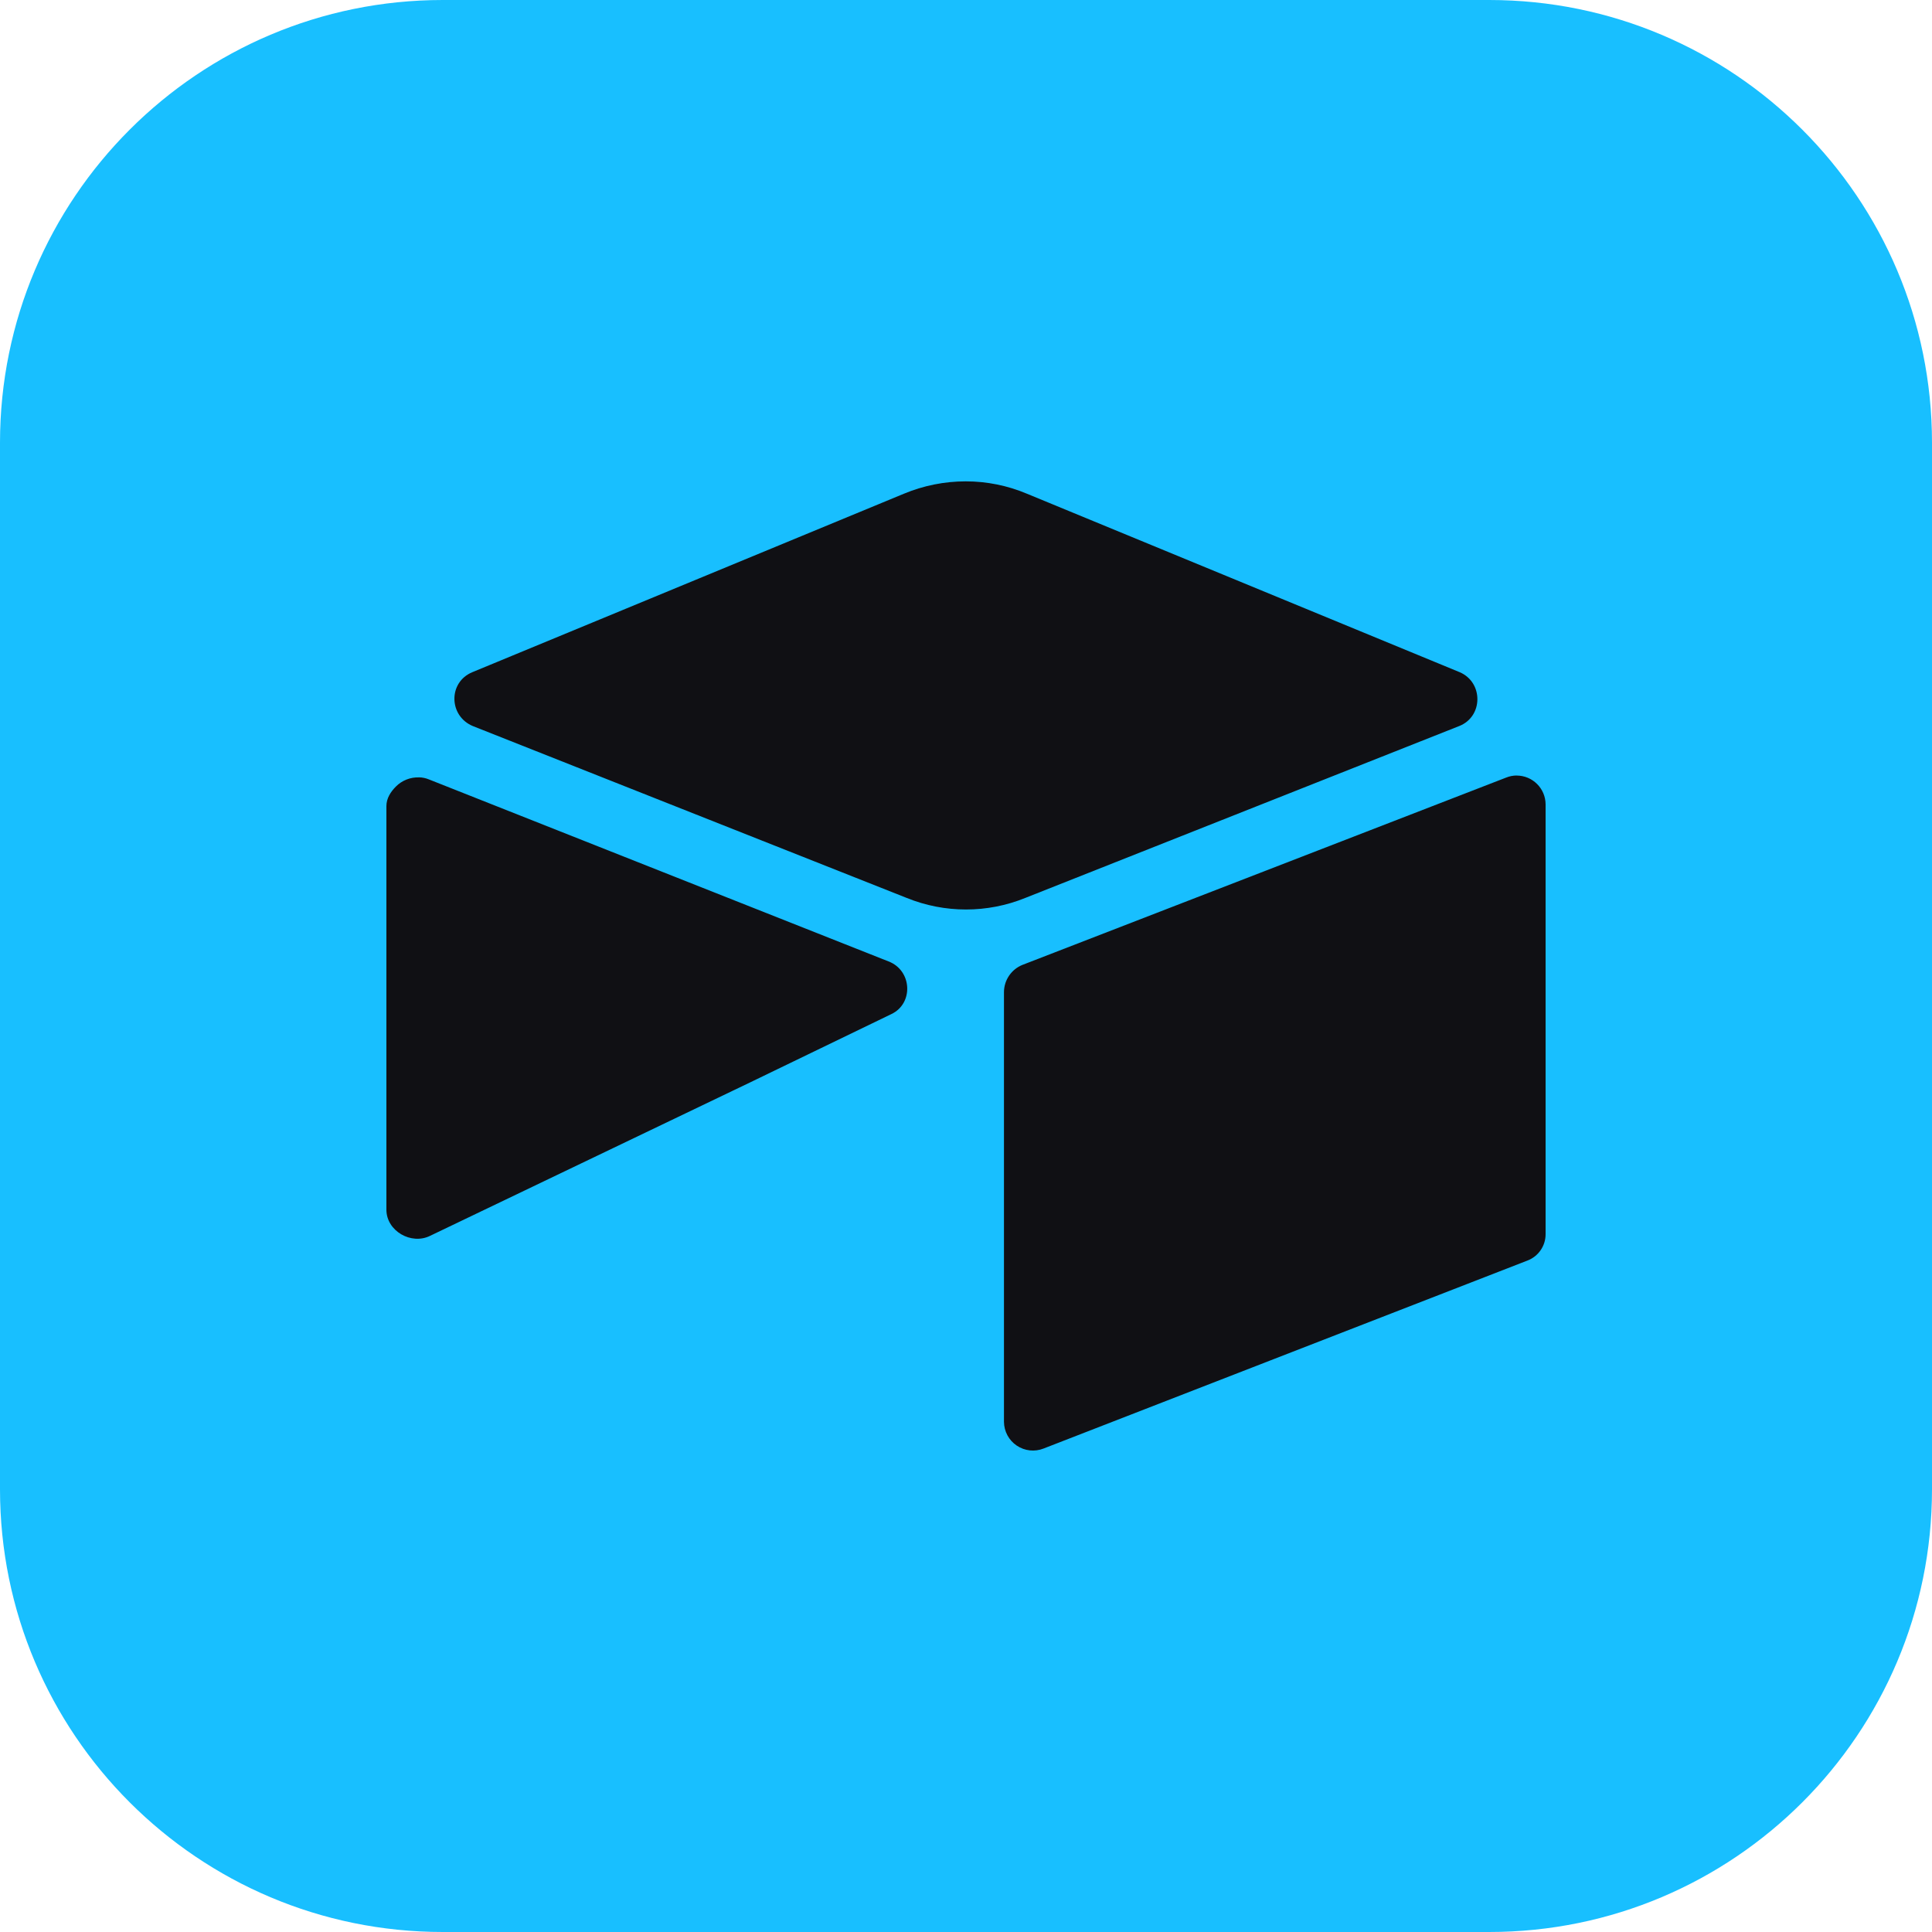
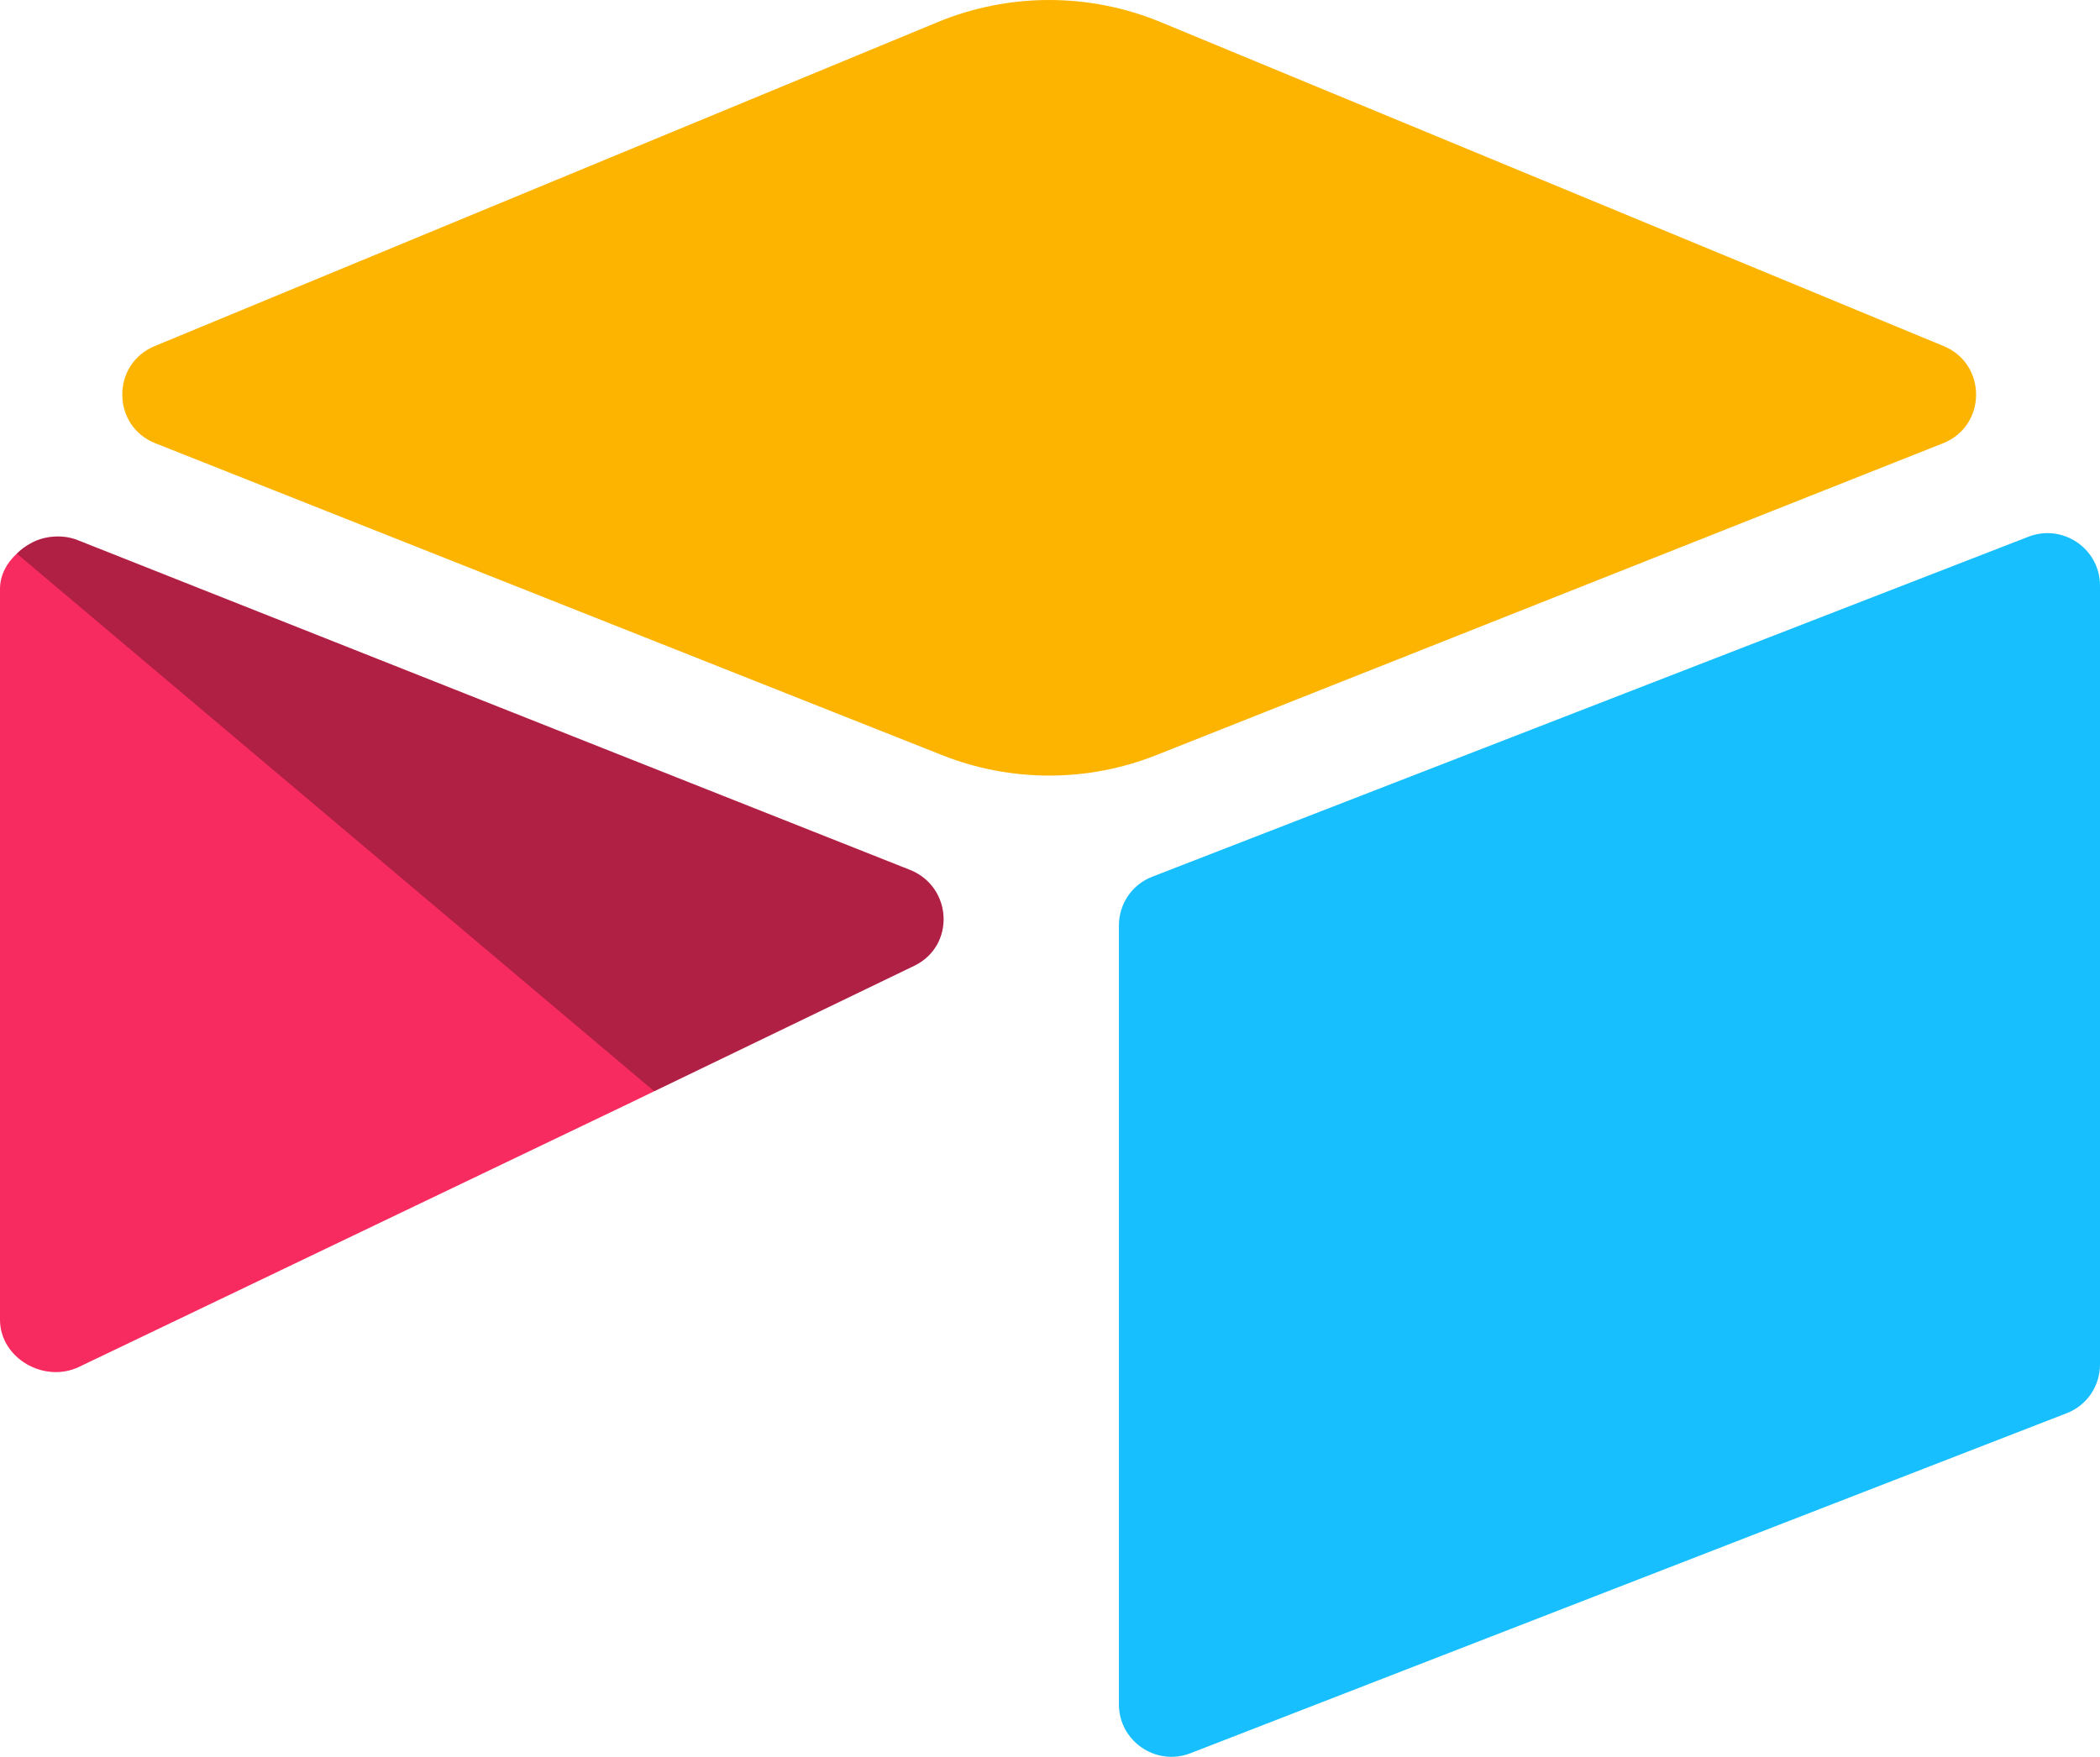
- <svg xmlns="http://www.w3.org/2000/svg" viewBox="0 0 24 24" width="24" height="24">
-   <rect width="24" height="24" rx="5.5" fill="#18BFFF" />
-   <g transform="translate(4.8 4.8) scale(0.6)">
-     <path fill="#101014" d="M11.992 1.966c-.434 0-.87.086-1.28.257L1.779 5.917c-.503.208-.49.908.012 1.116l8.982 3.558a3.266 3.266 0 0 0 2.454 0l8.982-3.558c.503-.196.503-.908.012-1.116l-8.957-3.694a3.255 3.255 0 0 0-1.272-.257zM23.4 8.056a.589.589 0 0 0-.222.045l-10.012 3.877a.612.612 0 0 0-.38.564v8.896a.6.6 0 0 0 .821.552L23.62 18.1a.583.583 0 0 0 .38-.551V8.653a.6.6 0 0 0-.6-.596zM.676 8.095a.644.644 0 0 0-.48.19C.086 8.396 0 8.53 0 8.69v8.355c0 .442.515.737.908.54l6.27-3.006.307-.147 2.969-1.436c.466-.22.43-.908-.061-1.092L.883 8.138a.57.57 0 0 0-.207-.044z" />
-   </g>
+ <svg xmlns="http://www.w3.org/2000/svg" xml:space="preserve" shape-rendering="geometricPrecision" viewBox="0 41.8 512 428.4">
+   <path d="m228.6 47.2-190.9 79c-10.6 4.4-10.5 19.5.2 23.7l191.7 76c16.8 6.7 35.6 6.7 52.4 0l191.7-76c10.7-4.2 10.8-19.3.2-23.7L283 47.2c-17.4-7.2-37-7.2-54.4 0" style="fill:#fcb400" />
+   <path d="M272.8 267.5v189.9c0 9 9.1 15.2 17.5 11.9l213.6-82.9c4.9-1.9 8.1-6.6 8.1-11.9V184.6c0-9-9.1-15.2-17.5-11.9l-213.6 82.9c-4.9 1.9-8.1 6.6-8.1 11.9" style="fill:#18bfff" />
+   <path d="m222.9 277.3-63.4 30.6-6.4 3.1-133.8 64.1C10.8 379.2 0 373 0 363.6V185.4c0-3.4 1.7-6.4 4.1-8.6 1-1 2.1-1.8 3.2-2.4 3.2-1.9 7.8-2.4 11.6-.9l202.9 80.4c10.4 4.1 11.2 18.5 1.1 23.4" style="fill:#f82b60" />
+   <path d="m222.9 277.3-63.4 30.6L4.1 176.8c1-1 2.1-1.8 3.2-2.4 3.2-1.9 7.8-2.4 11.6-.9l202.9 80.4c10.4 4.1 11.2 18.5 1.1 23.4" style="opacity:.29" />
</svg>
